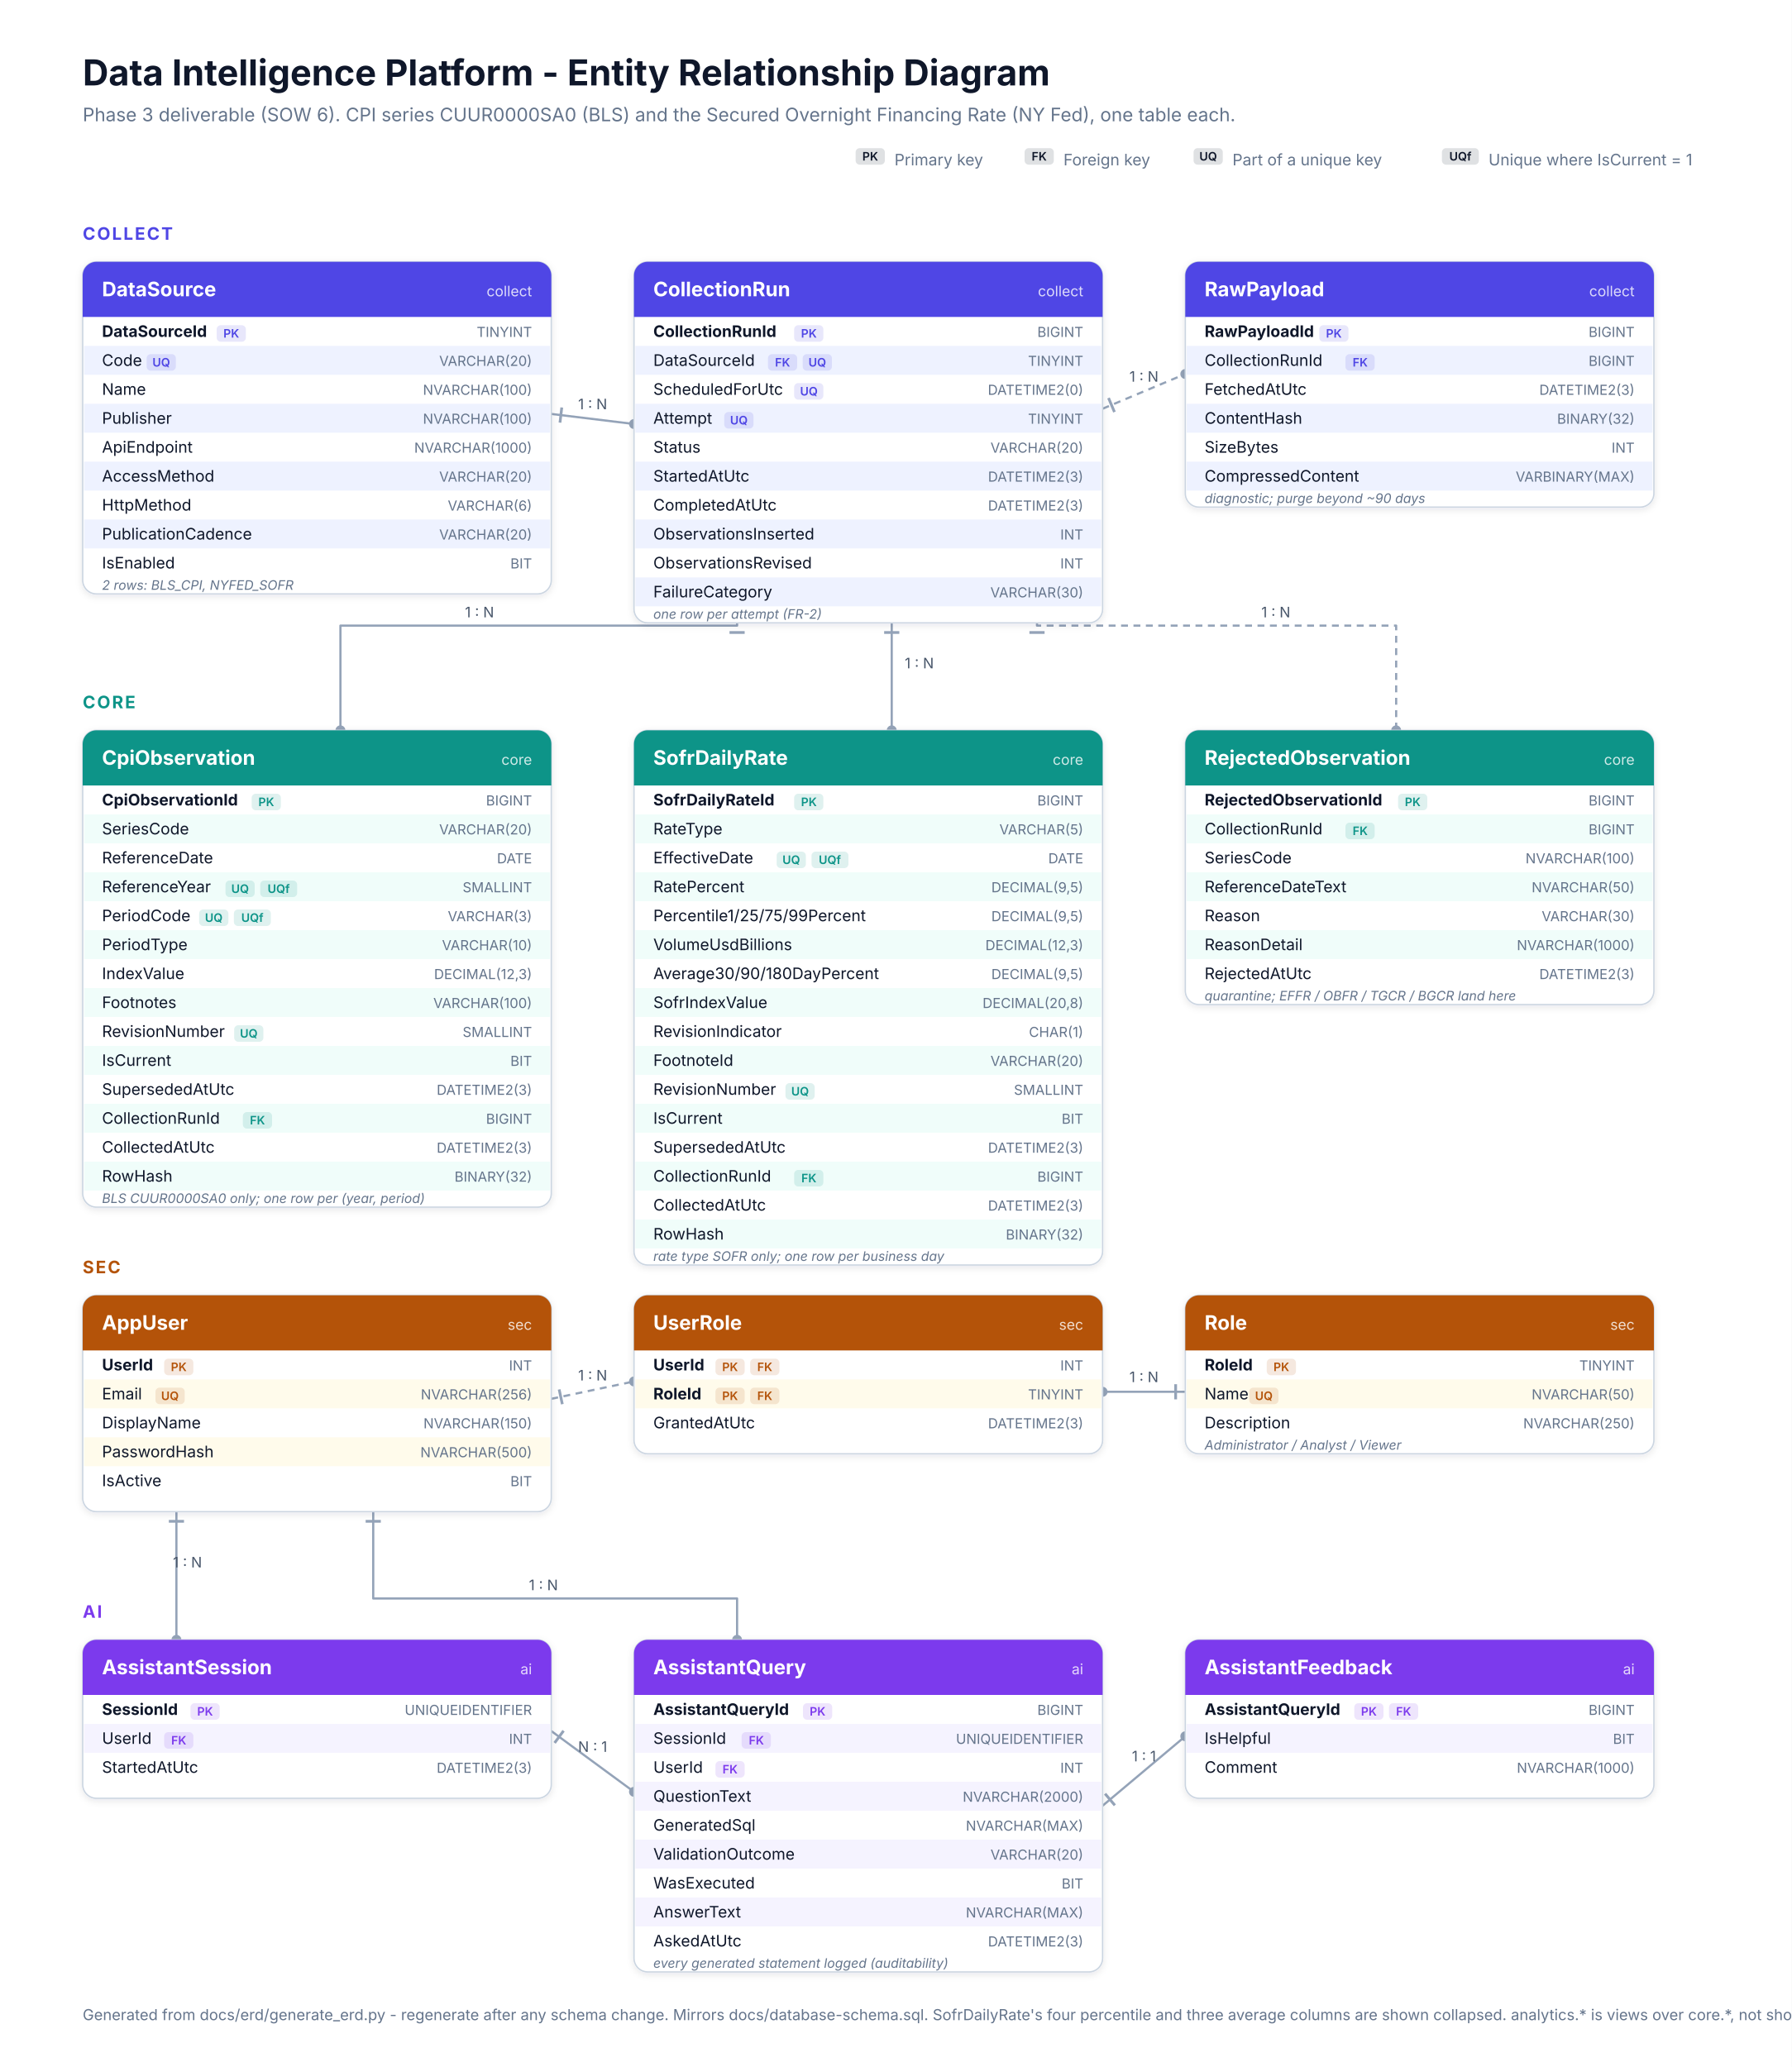
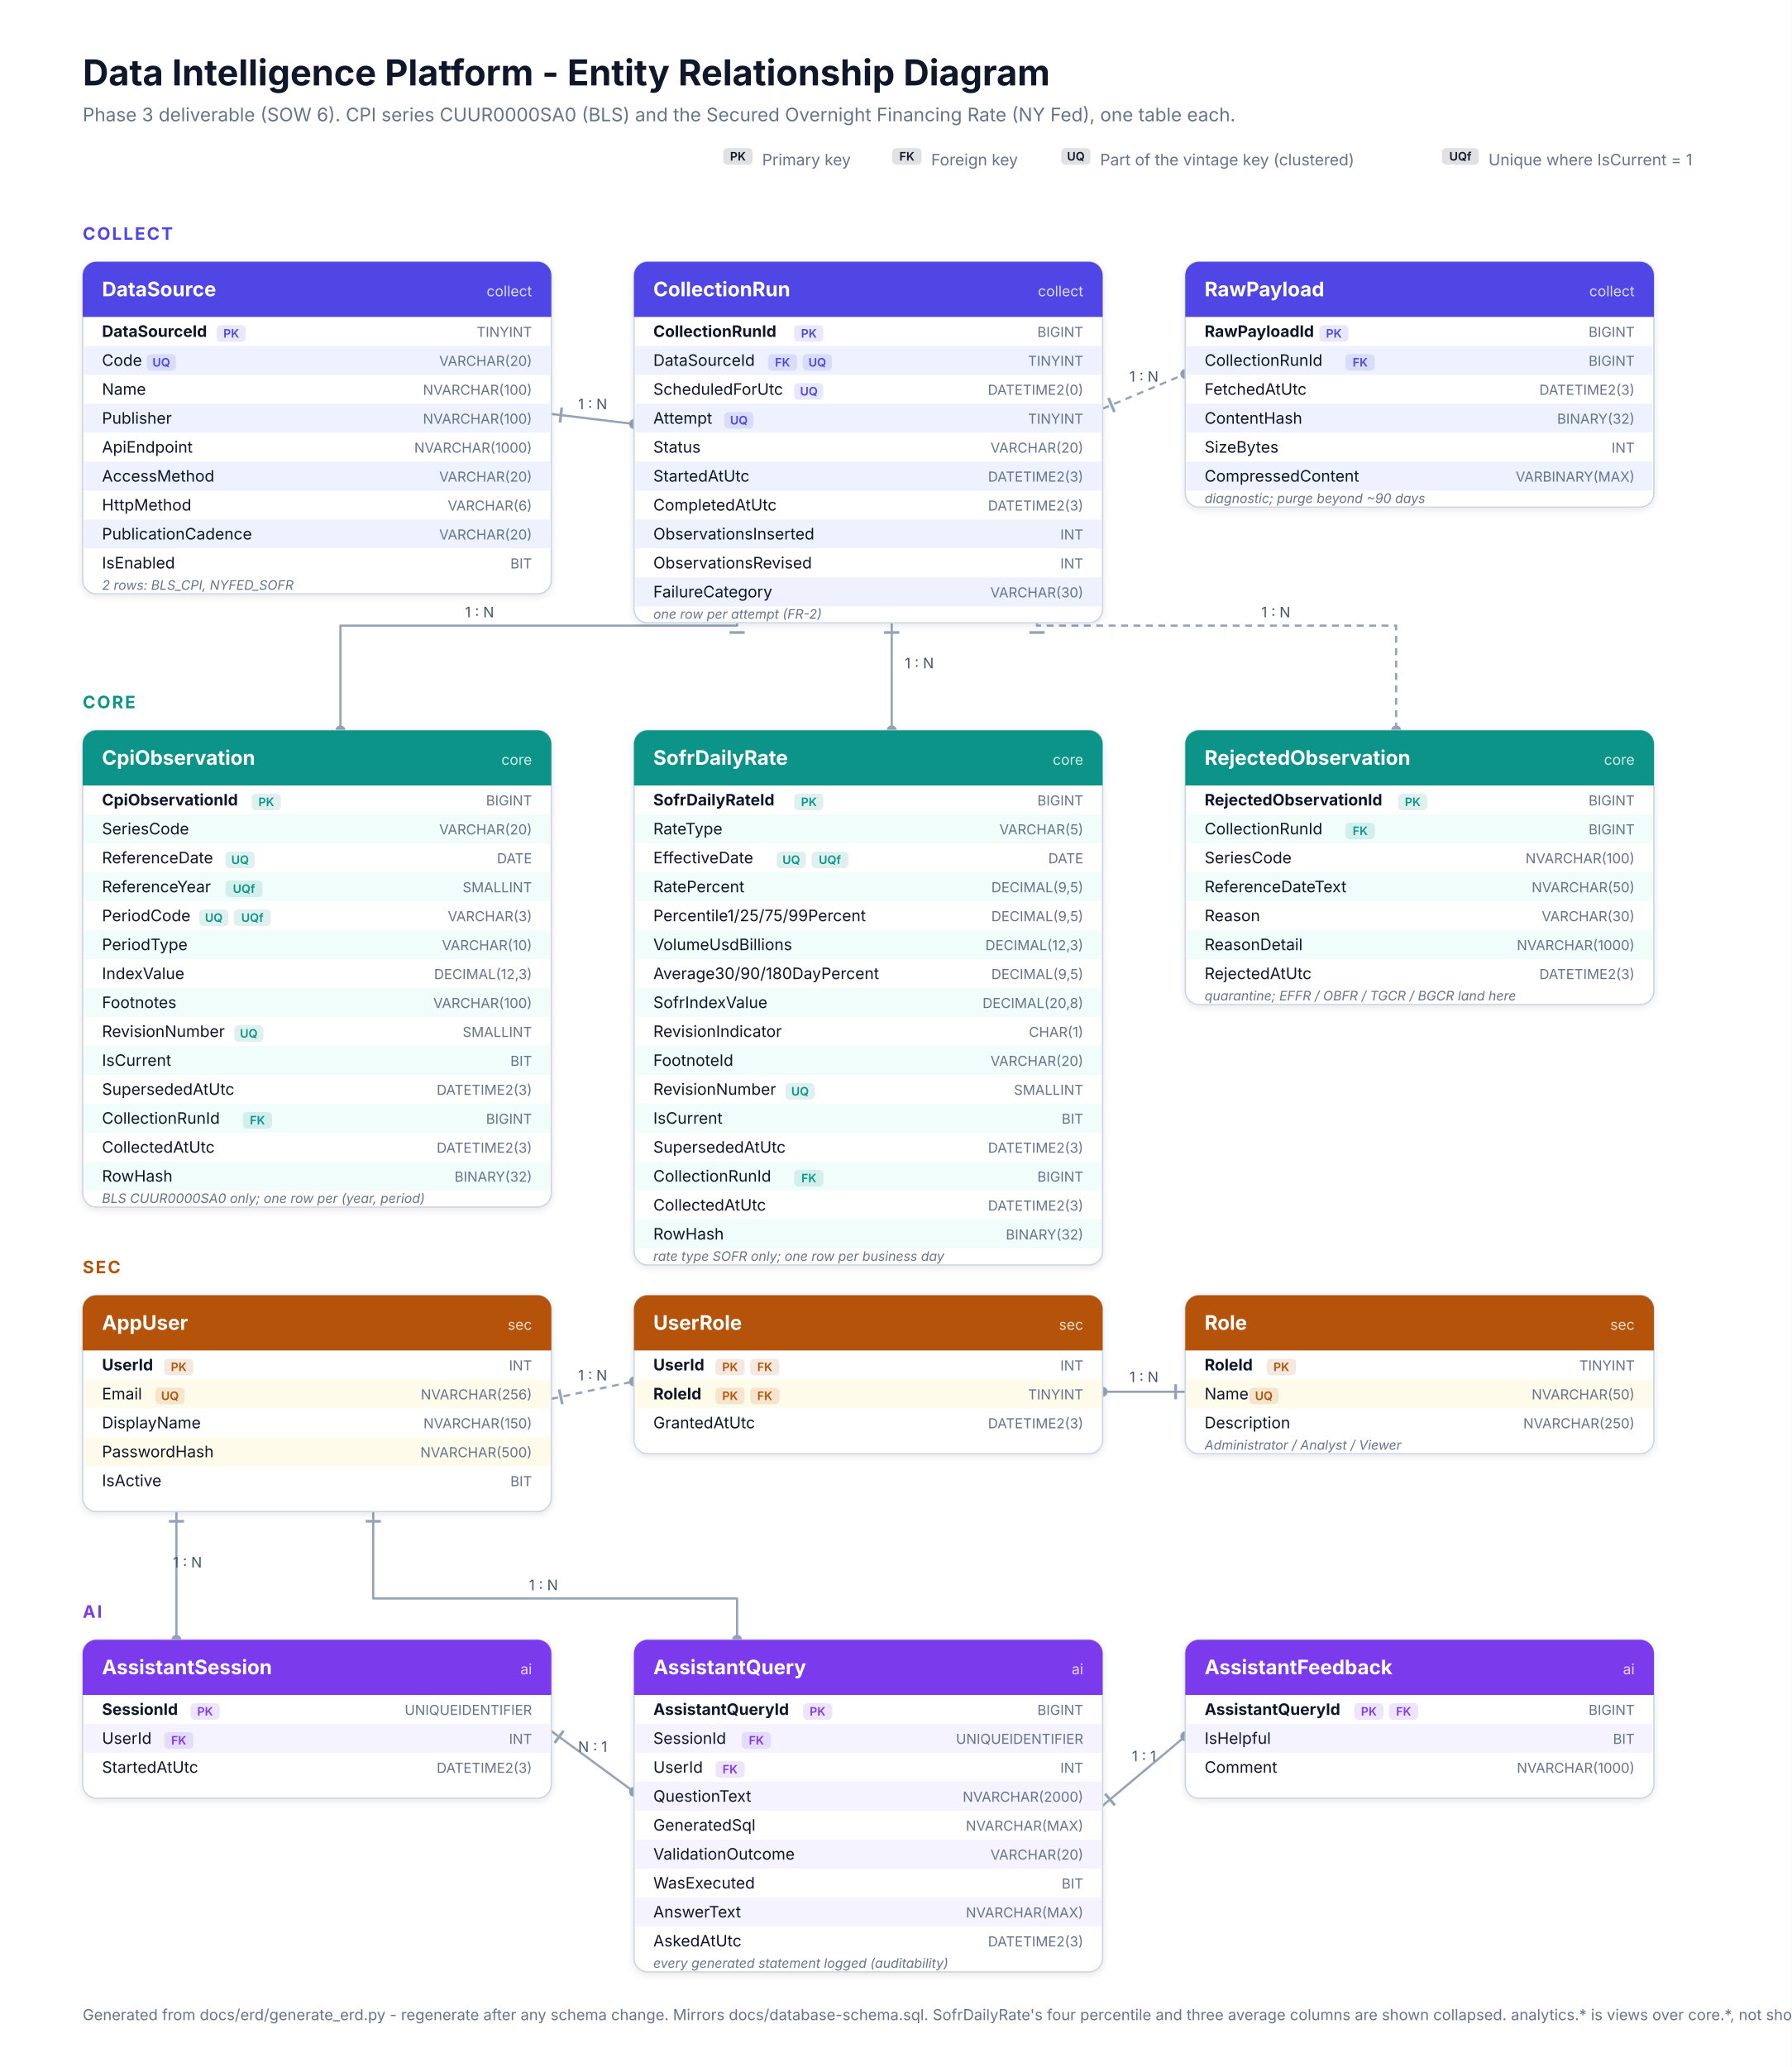
<svg xmlns="http://www.w3.org/2000/svg" width="1300" height="1500" viewBox="0 0 1300 1500" font-family="Segoe UI, Inter, Helvetica, Arial, sans-serif">
  <defs>
    <filter id="card" x="-4%" y="-4%" width="108%" height="112%">
      <feDropShadow dx="0" dy="1.5" stdDeviation="2.5" flood-color="#0F172A" flood-opacity="0.10" />
    </filter>
  </defs>
  <rect width="100%" height="100%" fill="#FFFFFF" />
  <text x="60" y="62" font-size="26" font-weight="700" fill="#0F172A">Data Intelligence Platform - Entity Relationship Diagram</text>
  <text x="60" y="88" font-size="13.5" fill="#64748B">Phase 3 deliverable (SOW 6).  CPI series CUUR0000SA0 (BLS) and the Secured Overnight Financing Rate (NY Fed), one table each.</text>
-   <rect x="620.8" y="107.5" width="21.2" height="12" rx="3" fill="#0F172A" fill-opacity="0.13" />
-   <text x="631.4" y="116.5" text-anchor="middle" font-size="8.5" font-weight="600" fill="#0F172A">PK</text>
-   <text x="649.0" y="120.0" font-size="11.5" fill="#64748B">Primary key</text>
-   <rect x="743.4" y="107.5" width="21.2" height="12" rx="3" fill="#0F172A" fill-opacity="0.13" />
-   <text x="754.0" y="116.5" text-anchor="middle" font-size="8.5" font-weight="600" fill="#0F172A">FK</text>
-   <text x="771.6" y="120.0" font-size="11.5" fill="#64748B">Foreign key</text>
-   <rect x="866.0" y="107.5" width="21.2" height="12" rx="3" fill="#0F172A" fill-opacity="0.13" />
-   <text x="876.6" y="116.5" text-anchor="middle" font-size="8.5" font-weight="600" fill="#0F172A">UQ</text>
-   <text x="894.2" y="120.0" font-size="11.5" fill="#64748B">Part of a unique key</text>
+   <rect x="524.8" y="107.5" width="21.2" height="12" rx="3" fill="#0F172A" fill-opacity="0.13" />
+   <text x="535.4" y="116.5" text-anchor="middle" font-size="8.5" font-weight="600" fill="#0F172A">PK</text>
+   <text x="553.0" y="120.0" font-size="11.5" fill="#64748B">Primary key</text>
+   <rect x="647.4" y="107.5" width="21.2" height="12" rx="3" fill="#0F172A" fill-opacity="0.13" />
+   <text x="658.0" y="116.5" text-anchor="middle" font-size="8.5" font-weight="600" fill="#0F172A">FK</text>
+   <text x="675.6" y="120.0" font-size="11.5" fill="#64748B">Foreign key</text>
+   <rect x="770.0" y="107.5" width="21.2" height="12" rx="3" fill="#0F172A" fill-opacity="0.13" />
+   <text x="780.6" y="116.5" text-anchor="middle" font-size="8.5" font-weight="600" fill="#0F172A">UQ</text>
+   <text x="798.2" y="120.0" font-size="11.5" fill="#64748B">Part of the vintage key (clustered)</text>
  <rect x="1046.2" y="107.5" width="26.8" height="12" rx="3" fill="#0F172A" fill-opacity="0.13" />
  <text x="1059.6" y="116.5" text-anchor="middle" font-size="8.5" font-weight="600" fill="#0F172A">UQf</text>
  <text x="1080.0" y="120.0" font-size="11.5" fill="#64748B">Unique where IsCurrent = 1</text>
  <polyline points="400.0,300.4 460.0,307.7" fill="none" stroke="#94A3B8" stroke-width="1.6" stroke-linejoin="round" />
  <line x1="407.6" y1="295.7" x2="406.3" y2="306.7" stroke="#94A3B8" stroke-width="2" />
  <circle cx="460.0" cy="307.7" r="3.6" fill="#94A3B8" />
  <text x="430.0" y="297.0" font-size="10.5" fill="#475569" text-anchor="middle">1 : N</text>
  <polyline points="800.0,296.6 860.0,271.4" fill="none" stroke="#94A3B8" stroke-width="1.6" stroke-dasharray="5 4" stroke-linejoin="round" />
  <line x1="804.3" y1="288.8" x2="808.6" y2="299.0" stroke="#94A3B8" stroke-width="2" />
  <circle cx="860.0" cy="271.4" r="3.6" fill="#94A3B8" />
  <text x="830.0" y="277.0" font-size="10.5" fill="#475569" text-anchor="middle">1 : N</text>
  <polyline points="534.8,452.0 534.8,454.0 247.0,454.0 247.0,530.0" fill="none" stroke="#94A3B8" stroke-width="1.6" stroke-linejoin="round" />
  <line x1="540.3" y1="459.0" x2="529.3" y2="459.0" stroke="#94A3B8" stroke-width="2" />
  <circle cx="247.0" cy="530.0" r="3.6" fill="#94A3B8" />
  <text x="347.9" y="448.0" font-size="10.5" fill="#475569" text-anchor="middle">1 : N</text>
  <polyline points="647.0,452.0 647.0,530.0" fill="none" stroke="#94A3B8" stroke-width="1.6" stroke-linejoin="round" />
  <line x1="652.5" y1="459.0" x2="641.5" y2="459.0" stroke="#94A3B8" stroke-width="2" />
  <circle cx="647.0" cy="530.0" r="3.6" fill="#94A3B8" />
  <text x="667.0" y="485.0" font-size="10.5" fill="#475569" text-anchor="middle">1 : N</text>
  <polyline points="752.4,452.0 752.4,454.0 1013.0,454.0 1013.0,530.0" fill="none" stroke="#94A3B8" stroke-width="1.6" stroke-dasharray="5 4" stroke-linejoin="round" />
  <line x1="757.9" y1="459.0" x2="746.9" y2="459.0" stroke="#94A3B8" stroke-width="2" />
  <circle cx="1013.0" cy="530.0" r="3.6" fill="#94A3B8" />
  <text x="925.7" y="448.0" font-size="10.5" fill="#475569" text-anchor="middle">1 : N</text>
  <polyline points="400.0,1015.1 460.0,1002.5" fill="none" stroke="#94A3B8" stroke-width="1.6" stroke-dasharray="5 4" stroke-linejoin="round" />
  <line x1="405.7" y1="1008.3" x2="408.0" y2="1019.0" stroke="#94A3B8" stroke-width="2" />
  <circle cx="460.0" cy="1002.5" r="3.6" fill="#94A3B8" />
  <text x="430.0" y="1001.8" font-size="10.5" fill="#475569" text-anchor="middle">1 : N</text>
  <polyline points="860.0,1010.0 800.0,1010.0" fill="none" stroke="#94A3B8" stroke-width="1.6" stroke-linejoin="round" />
  <line x1="853.0" y1="1015.5" x2="853.0" y2="1004.5" stroke="#94A3B8" stroke-width="2" />
  <circle cx="800.0" cy="1010.0" r="3.6" fill="#94A3B8" />
  <text x="830.0" y="1003.0" font-size="10.5" fill="#475569" text-anchor="middle">1 : N</text>
  <polyline points="460.0,1300.3 400.0,1256.2" fill="none" stroke="#94A3B8" stroke-width="1.6" stroke-linejoin="round" />
  <line x1="408.9" y1="1256.0" x2="402.4" y2="1264.8" stroke="#94A3B8" stroke-width="2" />
  <circle cx="460.0" cy="1300.3" r="3.6" fill="#94A3B8" />
  <text x="430.0" y="1271.3" font-size="10.5" fill="#475569" text-anchor="middle">N : 1</text>
  <polyline points="860.0,1260.0 800.0,1310.4" fill="none" stroke="#94A3B8" stroke-width="1.6" stroke-linejoin="round" />
  <line x1="801.8" y1="1301.7" x2="808.9" y2="1310.1" stroke="#94A3B8" stroke-width="2" />
  <circle cx="860.0" cy="1260.0" r="3.6" fill="#94A3B8" />
  <text x="830.0" y="1278.2" font-size="10.5" fill="#475569" text-anchor="middle">1 : 1</text>
  <polyline points="128.0,1097.0 128.0,1190.0" fill="none" stroke="#94A3B8" stroke-width="1.6" stroke-linejoin="round" />
  <line x1="133.5" y1="1104.0" x2="122.5" y2="1104.0" stroke="#94A3B8" stroke-width="2" />
  <circle cx="128.0" cy="1190.0" r="3.6" fill="#94A3B8" />
  <text x="136.0" y="1137.5" font-size="10.5" fill="#475569" text-anchor="middle">1 : N</text>
  <polyline points="270.8,1097.0 270.8,1160.0 534.8,1160.0 534.8,1190.0" fill="none" stroke="#94A3B8" stroke-width="1.6" stroke-linejoin="round" />
  <line x1="276.3" y1="1104.0" x2="265.3" y2="1104.0" stroke="#94A3B8" stroke-width="2" />
  <circle cx="534.8" cy="1190.0" r="3.6" fill="#94A3B8" />
  <text x="394.3" y="1154.0" font-size="10.5" fill="#475569" text-anchor="middle">1 : N</text>
  <text x="60" y="174.0" font-size="12.5" font-weight="700" fill="#4F46E5" letter-spacing="1.2">COLLECT</text>
  <text x="60" y="514.0" font-size="12.5" font-weight="700" fill="#0D9488" letter-spacing="1.2">CORE</text>
  <text x="60" y="924.0" font-size="12.5" font-weight="700" fill="#B45309" letter-spacing="1.2">SEC</text>
  <text x="60" y="1174.0" font-size="12.5" font-weight="700" fill="#7C3AED" letter-spacing="1.2">AI</text>
  <g filter="url(#card)">
    <rect x="60.0" y="190.0" width="340.0" height="241.0" rx="10" fill="#FFFFFF" stroke="#CBD5E1" stroke-width="1" />
  </g>
  <path d="M60.0,200.0 a10,10 0 0 1 10,-10 h320.0 a10,10 0 0 1 10,10 v30.0 h-340.0 z" fill="#4F46E5" />
  <text x="74.0" y="215.0" font-size="14.5" font-weight="700" fill="#FFFFFF">DataSource</text>
  <text x="386.0" y="215.0" font-size="10.5" fill="#FFFFFF" fill-opacity="0.8" text-anchor="end">collect</text>
  <text x="74.0" y="244.5" font-size="11.5" fill="#0F172A" font-weight="650">DataSourceId</text>
  <rect x="157.2" y="236.0" width="21.2" height="12" rx="3" fill="#4F46E5" fill-opacity="0.13" />
  <text x="167.8" y="245.0" text-anchor="middle" font-size="8.5" font-weight="600" fill="#4F46E5">PK</text>
  <text x="386.0" y="244.5" font-size="10" fill="#64748B" text-anchor="end">TINYINT</text>
  <rect x="61.0" y="251.0" width="338.0" height="21.0" fill="#EEF2FF" />
  <text x="74.0" y="265.5" font-size="11.5" fill="#0F172A">Code</text>
  <rect x="106.4" y="257.0" width="21.2" height="12" rx="3" fill="#4F46E5" fill-opacity="0.13" />
  <text x="117.0" y="266.0" text-anchor="middle" font-size="8.5" font-weight="600" fill="#4F46E5">UQ</text>
  <text x="386.0" y="265.5" font-size="10" fill="#64748B" text-anchor="end">VARCHAR(20)</text>
  <text x="74.0" y="286.5" font-size="11.5" fill="#0F172A">Name</text>
  <text x="386.0" y="286.5" font-size="10" fill="#64748B" text-anchor="end">NVARCHAR(100)</text>
  <rect x="61.0" y="293.0" width="338.0" height="21.0" fill="#EEF2FF" />
  <text x="74.0" y="307.5" font-size="11.5" fill="#0F172A">Publisher</text>
  <text x="386.0" y="307.5" font-size="10" fill="#64748B" text-anchor="end">NVARCHAR(100)</text>
  <text x="74.0" y="328.5" font-size="11.5" fill="#0F172A">ApiEndpoint</text>
  <text x="386.0" y="328.5" font-size="10" fill="#64748B" text-anchor="end">NVARCHAR(1000)</text>
  <rect x="61.0" y="335.0" width="338.0" height="21.0" fill="#EEF2FF" />
  <text x="74.0" y="349.5" font-size="11.5" fill="#0F172A">AccessMethod</text>
  <text x="386.0" y="349.5" font-size="10" fill="#64748B" text-anchor="end">VARCHAR(20)</text>
  <text x="74.0" y="370.5" font-size="11.5" fill="#0F172A">HttpMethod</text>
  <text x="386.0" y="370.5" font-size="10" fill="#64748B" text-anchor="end">VARCHAR(6)</text>
  <rect x="61.0" y="377.0" width="338.0" height="21.0" fill="#EEF2FF" />
  <text x="74.0" y="391.5" font-size="11.5" fill="#0F172A">PublicationCadence</text>
  <text x="386.0" y="391.5" font-size="10" fill="#64748B" text-anchor="end">VARCHAR(20)</text>
  <text x="74.0" y="412.5" font-size="11.5" fill="#0F172A">IsEnabled</text>
  <text x="386.0" y="412.5" font-size="10" fill="#64748B" text-anchor="end">BIT</text>
  <text x="74.0" y="428.0" font-size="9.5" font-style="italic" fill="#64748B">2 rows: BLS_CPI, NYFED_SOFR</text>
  <g filter="url(#card)">
    <rect x="460.0" y="190.0" width="340.0" height="262.0" rx="10" fill="#FFFFFF" stroke="#CBD5E1" stroke-width="1" />
  </g>
  <path d="M460.0,200.0 a10,10 0 0 1 10,-10 h320.0 a10,10 0 0 1 10,10 v30.0 h-340.0 z" fill="#4F46E5" />
  <text x="474.0" y="215.0" font-size="14.5" font-weight="700" fill="#FFFFFF">CollectionRun</text>
  <text x="786.0" y="215.0" font-size="10.5" fill="#FFFFFF" fill-opacity="0.8" text-anchor="end">collect</text>
  <text x="474.0" y="244.5" font-size="11.5" fill="#0F172A" font-weight="650">CollectionRunId</text>
  <rect x="576.2" y="236.0" width="21.2" height="12" rx="3" fill="#4F46E5" fill-opacity="0.13" />
  <text x="586.9" y="245.0" text-anchor="middle" font-size="8.5" font-weight="600" fill="#4F46E5">PK</text>
  <text x="786.0" y="244.5" font-size="10" fill="#64748B" text-anchor="end">BIGINT</text>
  <rect x="461.0" y="251.0" width="338.0" height="21.0" fill="#EEF2FF" />
  <text x="474.0" y="265.5" font-size="11.5" fill="#0F172A">DataSourceId</text>
  <rect x="557.2" y="257.0" width="21.2" height="12" rx="3" fill="#4F46E5" fill-opacity="0.13" />
  <text x="567.8" y="266.0" text-anchor="middle" font-size="8.5" font-weight="600" fill="#4F46E5">FK</text>
  <rect x="582.4" y="257.0" width="21.2" height="12" rx="3" fill="#4F46E5" fill-opacity="0.13" />
  <text x="593.0" y="266.0" text-anchor="middle" font-size="8.5" font-weight="600" fill="#4F46E5">UQ</text>
  <text x="786.0" y="265.5" font-size="10" fill="#64748B" text-anchor="end">TINYINT</text>
  <text x="474.0" y="286.5" font-size="11.5" fill="#0F172A">ScheduledForUtc</text>
  <rect x="576.2" y="278.0" width="21.2" height="12" rx="3" fill="#4F46E5" fill-opacity="0.13" />
  <text x="586.9" y="287.0" text-anchor="middle" font-size="8.5" font-weight="600" fill="#4F46E5">UQ</text>
  <text x="786.0" y="286.5" font-size="10" fill="#64748B" text-anchor="end">DATETIME2(0)</text>
  <rect x="461.0" y="293.0" width="338.0" height="21.0" fill="#EEF2FF" />
  <text x="474.0" y="307.5" font-size="11.5" fill="#0F172A">Attempt</text>
  <rect x="525.5" y="299.0" width="21.2" height="12" rx="3" fill="#4F46E5" fill-opacity="0.13" />
  <text x="536.1" y="308.0" text-anchor="middle" font-size="8.5" font-weight="600" fill="#4F46E5">UQ</text>
  <text x="786.0" y="307.5" font-size="10" fill="#64748B" text-anchor="end">TINYINT</text>
  <text x="474.0" y="328.5" font-size="11.5" fill="#0F172A">Status</text>
  <text x="786.0" y="328.5" font-size="10" fill="#64748B" text-anchor="end">VARCHAR(20)</text>
  <rect x="461.0" y="335.0" width="338.0" height="21.0" fill="#EEF2FF" />
  <text x="474.0" y="349.5" font-size="11.5" fill="#0F172A">StartedAtUtc</text>
  <text x="786.0" y="349.5" font-size="10" fill="#64748B" text-anchor="end">DATETIME2(3)</text>
  <text x="474.0" y="370.5" font-size="11.5" fill="#0F172A">CompletedAtUtc</text>
  <text x="786.0" y="370.5" font-size="10" fill="#64748B" text-anchor="end">DATETIME2(3)</text>
  <rect x="461.0" y="377.0" width="338.0" height="21.0" fill="#EEF2FF" />
  <text x="474.0" y="391.5" font-size="11.5" fill="#0F172A">ObservationsInserted</text>
  <text x="786.0" y="391.5" font-size="10" fill="#64748B" text-anchor="end">INT</text>
  <text x="474.0" y="412.5" font-size="11.5" fill="#0F172A">ObservationsRevised</text>
  <text x="786.0" y="412.5" font-size="10" fill="#64748B" text-anchor="end">INT</text>
  <rect x="461.0" y="419.0" width="338.0" height="21.0" fill="#EEF2FF" />
  <text x="474.0" y="433.5" font-size="11.5" fill="#0F172A">FailureCategory</text>
  <text x="786.0" y="433.5" font-size="10" fill="#64748B" text-anchor="end">VARCHAR(30)</text>
  <text x="474.0" y="449.0" font-size="9.5" font-style="italic" fill="#64748B">one row per attempt (FR-2)</text>
  <g filter="url(#card)">
    <rect x="860.0" y="190.0" width="340.0" height="178.0" rx="10" fill="#FFFFFF" stroke="#CBD5E1" stroke-width="1" />
  </g>
  <path d="M860.0,200.0 a10,10 0 0 1 10,-10 h320.0 a10,10 0 0 1 10,10 v30.0 h-340.0 z" fill="#4F46E5" />
  <text x="874.0" y="215.0" font-size="14.5" font-weight="700" fill="#FFFFFF">RawPayload</text>
  <text x="1186.0" y="215.0" font-size="10.5" fill="#FFFFFF" fill-opacity="0.8" text-anchor="end">collect</text>
  <text x="874.0" y="244.5" font-size="11.5" fill="#0F172A" font-weight="650">RawPayloadId</text>
  <rect x="957.2" y="236.0" width="21.2" height="12" rx="3" fill="#4F46E5" fill-opacity="0.13" />
  <text x="967.8" y="245.0" text-anchor="middle" font-size="8.5" font-weight="600" fill="#4F46E5">PK</text>
  <text x="1186.0" y="244.5" font-size="10" fill="#64748B" text-anchor="end">BIGINT</text>
  <rect x="861.0" y="251.0" width="338.0" height="21.0" fill="#EEF2FF" />
  <text x="874.0" y="265.5" font-size="11.5" fill="#0F172A">CollectionRunId</text>
  <rect x="976.2" y="257.0" width="21.2" height="12" rx="3" fill="#4F46E5" fill-opacity="0.13" />
  <text x="986.9" y="266.0" text-anchor="middle" font-size="8.5" font-weight="600" fill="#4F46E5">FK</text>
  <text x="1186.0" y="265.5" font-size="10" fill="#64748B" text-anchor="end">BIGINT</text>
  <text x="874.0" y="286.5" font-size="11.5" fill="#0F172A">FetchedAtUtc</text>
  <text x="1186.0" y="286.5" font-size="10" fill="#64748B" text-anchor="end">DATETIME2(3)</text>
  <rect x="861.0" y="293.0" width="338.0" height="21.0" fill="#EEF2FF" />
  <text x="874.0" y="307.5" font-size="11.5" fill="#0F172A">ContentHash</text>
  <text x="1186.0" y="307.5" font-size="10" fill="#64748B" text-anchor="end">BINARY(32)</text>
  <text x="874.0" y="328.5" font-size="11.5" fill="#0F172A">SizeBytes</text>
  <text x="1186.0" y="328.5" font-size="10" fill="#64748B" text-anchor="end">INT</text>
  <rect x="861.0" y="335.0" width="338.0" height="21.0" fill="#EEF2FF" />
  <text x="874.0" y="349.5" font-size="11.5" fill="#0F172A">CompressedContent</text>
  <text x="1186.0" y="349.5" font-size="10" fill="#64748B" text-anchor="end">VARBINARY(MAX)</text>
  <text x="874.0" y="365.0" font-size="9.5" font-style="italic" fill="#64748B">diagnostic; purge beyond ~90 days</text>
  <g filter="url(#card)">
    <rect x="60.0" y="530.0" width="340.0" height="346.0" rx="10" fill="#FFFFFF" stroke="#CBD5E1" stroke-width="1" />
  </g>
  <path d="M60.0,540.0 a10,10 0 0 1 10,-10 h320.0 a10,10 0 0 1 10,10 v30.0 h-340.0 z" fill="#0D9488" />
  <text x="74.0" y="555.0" font-size="14.5" font-weight="700" fill="#FFFFFF">CpiObservation</text>
  <text x="386.0" y="555.0" font-size="10.5" fill="#FFFFFF" fill-opacity="0.8" text-anchor="end">core</text>
  <text x="74.0" y="584.5" font-size="11.5" fill="#0F172A" font-weight="650">CpiObservationId</text>
  <rect x="182.6" y="576.0" width="21.2" height="12" rx="3" fill="#0D9488" fill-opacity="0.13" />
  <text x="193.2" y="585.0" text-anchor="middle" font-size="8.5" font-weight="600" fill="#0D9488">PK</text>
  <text x="386.0" y="584.5" font-size="10" fill="#64748B" text-anchor="end">BIGINT</text>
  <rect x="61.0" y="591.0" width="338.0" height="21.0" fill="#F0FDFA" />
  <text x="74.0" y="605.5" font-size="11.5" fill="#0F172A">SeriesCode</text>
  <text x="386.0" y="605.5" font-size="10" fill="#64748B" text-anchor="end">VARCHAR(20)</text>
  <text x="74.0" y="626.5" font-size="11.5" fill="#0F172A">ReferenceDate</text>
+   <rect x="163.6" y="618.0" width="21.2" height="12" rx="3" fill="#0D9488" fill-opacity="0.13" />
+   <text x="174.2" y="627.0" text-anchor="middle" font-size="8.5" font-weight="600" fill="#0D9488">UQ</text>
  <text x="386.0" y="626.5" font-size="10" fill="#64748B" text-anchor="end">DATE</text>
  <rect x="61.0" y="633.0" width="338.0" height="21.0" fill="#F0FDFA" />
  <text x="74.0" y="647.5" font-size="11.5" fill="#0F172A">ReferenceYear</text>
-   <rect x="163.6" y="639.0" width="21.2" height="12" rx="3" fill="#0D9488" fill-opacity="0.13" />
-   <text x="174.2" y="648.0" text-anchor="middle" font-size="8.5" font-weight="600" fill="#0D9488">UQ</text>
-   <rect x="188.8" y="639.0" width="26.8" height="12" rx="3" fill="#0D9488" fill-opacity="0.13" />
-   <text x="202.2" y="648.0" text-anchor="middle" font-size="8.5" font-weight="600" fill="#0D9488">UQf</text>
+   <rect x="163.6" y="639.0" width="26.8" height="12" rx="3" fill="#0D9488" fill-opacity="0.13" />
+   <text x="177.0" y="648.0" text-anchor="middle" font-size="8.5" font-weight="600" fill="#0D9488">UQf</text>
  <text x="386.0" y="647.5" font-size="10" fill="#64748B" text-anchor="end">SMALLINT</text>
  <text x="74.0" y="668.5" font-size="11.5" fill="#0F172A">PeriodCode</text>
  <rect x="144.5" y="660.0" width="21.2" height="12" rx="3" fill="#0D9488" fill-opacity="0.13" />
  <text x="155.1" y="669.0" text-anchor="middle" font-size="8.5" font-weight="600" fill="#0D9488">UQ</text>
  <rect x="169.7" y="660.0" width="26.8" height="12" rx="3" fill="#0D9488" fill-opacity="0.13" />
  <text x="183.1" y="669.0" text-anchor="middle" font-size="8.5" font-weight="600" fill="#0D9488">UQf</text>
  <text x="386.0" y="668.5" font-size="10" fill="#64748B" text-anchor="end">VARCHAR(3)</text>
  <rect x="61.0" y="675.0" width="338.0" height="21.0" fill="#F0FDFA" />
  <text x="74.0" y="689.5" font-size="11.5" fill="#0F172A">PeriodType</text>
  <text x="386.0" y="689.5" font-size="10" fill="#64748B" text-anchor="end">VARCHAR(10)</text>
  <text x="74.0" y="710.5" font-size="11.5" fill="#0F172A">IndexValue</text>
  <text x="386.0" y="710.5" font-size="10" fill="#64748B" text-anchor="end">DECIMAL(12,3)</text>
  <rect x="61.0" y="717.0" width="338.0" height="21.0" fill="#F0FDFA" />
  <text x="74.0" y="731.5" font-size="11.5" fill="#0F172A">Footnotes</text>
  <text x="386.0" y="731.5" font-size="10" fill="#64748B" text-anchor="end">VARCHAR(100)</text>
  <text x="74.0" y="752.5" font-size="11.5" fill="#0F172A">RevisionNumber</text>
  <rect x="169.9" y="744.0" width="21.2" height="12" rx="3" fill="#0D9488" fill-opacity="0.13" />
  <text x="180.5" y="753.0" text-anchor="middle" font-size="8.5" font-weight="600" fill="#0D9488">UQ</text>
  <text x="386.0" y="752.5" font-size="10" fill="#64748B" text-anchor="end">SMALLINT</text>
  <rect x="61.0" y="759.0" width="338.0" height="21.0" fill="#F0FDFA" />
  <text x="74.0" y="773.5" font-size="11.5" fill="#0F172A">IsCurrent</text>
  <text x="386.0" y="773.5" font-size="10" fill="#64748B" text-anchor="end">BIT</text>
  <text x="74.0" y="794.5" font-size="11.5" fill="#0F172A">SupersededAtUtc</text>
  <text x="386.0" y="794.5" font-size="10" fill="#64748B" text-anchor="end">DATETIME2(3)</text>
  <rect x="61.0" y="801.0" width="338.0" height="21.0" fill="#F0FDFA" />
  <text x="74.0" y="815.5" font-size="11.5" fill="#0F172A">CollectionRunId</text>
  <rect x="176.2" y="807.0" width="21.2" height="12" rx="3" fill="#0D9488" fill-opacity="0.13" />
  <text x="186.8" y="816.0" text-anchor="middle" font-size="8.5" font-weight="600" fill="#0D9488">FK</text>
  <text x="386.0" y="815.5" font-size="10" fill="#64748B" text-anchor="end">BIGINT</text>
  <text x="74.0" y="836.5" font-size="11.5" fill="#0F172A">CollectedAtUtc</text>
  <text x="386.0" y="836.5" font-size="10" fill="#64748B" text-anchor="end">DATETIME2(3)</text>
  <rect x="61.0" y="843.0" width="338.0" height="21.0" fill="#F0FDFA" />
  <text x="74.0" y="857.5" font-size="11.5" fill="#0F172A">RowHash</text>
  <text x="386.0" y="857.5" font-size="10" fill="#64748B" text-anchor="end">BINARY(32)</text>
  <text x="74.0" y="873.0" font-size="9.5" font-style="italic" fill="#64748B">BLS CUUR0000SA0 only; one row per (year, period)</text>
  <g filter="url(#card)">
    <rect x="460.0" y="530.0" width="340.0" height="388.0" rx="10" fill="#FFFFFF" stroke="#CBD5E1" stroke-width="1" />
  </g>
  <path d="M460.0,540.0 a10,10 0 0 1 10,-10 h320.0 a10,10 0 0 1 10,10 v30.0 h-340.0 z" fill="#0D9488" />
  <text x="474.0" y="555.0" font-size="14.5" font-weight="700" fill="#FFFFFF">SofrDailyRate</text>
  <text x="786.0" y="555.0" font-size="10.5" fill="#FFFFFF" fill-opacity="0.8" text-anchor="end">core</text>
  <text x="474.0" y="584.5" font-size="11.5" fill="#0F172A" font-weight="650">SofrDailyRateId</text>
  <rect x="576.2" y="576.0" width="21.2" height="12" rx="3" fill="#0D9488" fill-opacity="0.13" />
  <text x="586.9" y="585.0" text-anchor="middle" font-size="8.5" font-weight="600" fill="#0D9488">PK</text>
  <text x="786.0" y="584.5" font-size="10" fill="#64748B" text-anchor="end">BIGINT</text>
  <rect x="461.0" y="591.0" width="338.0" height="21.0" fill="#F0FDFA" />
  <text x="474.0" y="605.5" font-size="11.5" fill="#0F172A">RateType</text>
  <text x="786.0" y="605.5" font-size="10" fill="#64748B" text-anchor="end">VARCHAR(5)</text>
  <text x="474.0" y="626.5" font-size="11.5" fill="#0F172A">EffectiveDate</text>
  <rect x="563.5" y="618.0" width="21.2" height="12" rx="3" fill="#0D9488" fill-opacity="0.13" />
  <text x="574.1" y="627.0" text-anchor="middle" font-size="8.5" font-weight="600" fill="#0D9488">UQ</text>
  <rect x="588.8" y="618.0" width="26.8" height="12" rx="3" fill="#0D9488" fill-opacity="0.13" />
  <text x="602.1" y="627.0" text-anchor="middle" font-size="8.5" font-weight="600" fill="#0D9488">UQf</text>
  <text x="786.0" y="626.5" font-size="10" fill="#64748B" text-anchor="end">DATE</text>
  <rect x="461.0" y="633.0" width="338.0" height="21.0" fill="#F0FDFA" />
  <text x="474.0" y="647.5" font-size="11.5" fill="#0F172A">RatePercent</text>
  <text x="786.0" y="647.5" font-size="10" fill="#64748B" text-anchor="end">DECIMAL(9,5)</text>
  <text x="474.0" y="668.5" font-size="11.5" fill="#0F172A">Percentile1/25/75/99Percent</text>
  <text x="786.0" y="668.5" font-size="10" fill="#64748B" text-anchor="end">DECIMAL(9,5)</text>
  <rect x="461.0" y="675.0" width="338.0" height="21.0" fill="#F0FDFA" />
  <text x="474.0" y="689.5" font-size="11.5" fill="#0F172A">VolumeUsdBillions</text>
  <text x="786.0" y="689.5" font-size="10" fill="#64748B" text-anchor="end">DECIMAL(12,3)</text>
  <text x="474.0" y="710.5" font-size="11.5" fill="#0F172A">Average30/90/180DayPercent</text>
  <text x="786.0" y="710.5" font-size="10" fill="#64748B" text-anchor="end">DECIMAL(9,5)</text>
  <rect x="461.0" y="717.0" width="338.0" height="21.0" fill="#F0FDFA" />
  <text x="474.0" y="731.5" font-size="11.5" fill="#0F172A">SofrIndexValue</text>
  <text x="786.0" y="731.5" font-size="10" fill="#64748B" text-anchor="end">DECIMAL(20,8)</text>
  <text x="474.0" y="752.5" font-size="11.5" fill="#0F172A">RevisionIndicator</text>
  <text x="786.0" y="752.5" font-size="10" fill="#64748B" text-anchor="end">CHAR(1)</text>
  <rect x="461.0" y="759.0" width="338.0" height="21.0" fill="#F0FDFA" />
  <text x="474.0" y="773.5" font-size="11.5" fill="#0F172A">FootnoteId</text>
  <text x="786.0" y="773.5" font-size="10" fill="#64748B" text-anchor="end">VARCHAR(20)</text>
  <text x="474.0" y="794.5" font-size="11.5" fill="#0F172A">RevisionNumber</text>
  <rect x="569.9" y="786.0" width="21.2" height="12" rx="3" fill="#0D9488" fill-opacity="0.13" />
  <text x="580.5" y="795.0" text-anchor="middle" font-size="8.5" font-weight="600" fill="#0D9488">UQ</text>
  <text x="786.0" y="794.5" font-size="10" fill="#64748B" text-anchor="end">SMALLINT</text>
  <rect x="461.0" y="801.0" width="338.0" height="21.0" fill="#F0FDFA" />
  <text x="474.0" y="815.5" font-size="11.5" fill="#0F172A">IsCurrent</text>
  <text x="786.0" y="815.5" font-size="10" fill="#64748B" text-anchor="end">BIT</text>
  <text x="474.0" y="836.5" font-size="11.5" fill="#0F172A">SupersededAtUtc</text>
  <text x="786.0" y="836.5" font-size="10" fill="#64748B" text-anchor="end">DATETIME2(3)</text>
  <rect x="461.0" y="843.0" width="338.0" height="21.0" fill="#F0FDFA" />
  <text x="474.0" y="857.5" font-size="11.5" fill="#0F172A">CollectionRunId</text>
  <rect x="576.2" y="849.0" width="21.2" height="12" rx="3" fill="#0D9488" fill-opacity="0.13" />
  <text x="586.9" y="858.0" text-anchor="middle" font-size="8.5" font-weight="600" fill="#0D9488">FK</text>
  <text x="786.0" y="857.5" font-size="10" fill="#64748B" text-anchor="end">BIGINT</text>
  <text x="474.0" y="878.5" font-size="11.5" fill="#0F172A">CollectedAtUtc</text>
  <text x="786.0" y="878.5" font-size="10" fill="#64748B" text-anchor="end">DATETIME2(3)</text>
  <rect x="461.0" y="885.0" width="338.0" height="21.0" fill="#F0FDFA" />
  <text x="474.0" y="899.5" font-size="11.5" fill="#0F172A">RowHash</text>
  <text x="786.0" y="899.5" font-size="10" fill="#64748B" text-anchor="end">BINARY(32)</text>
  <text x="474.0" y="915.0" font-size="9.5" font-style="italic" fill="#64748B">rate type SOFR only; one row per business day</text>
  <g filter="url(#card)">
    <rect x="860.0" y="530.0" width="340.0" height="199.0" rx="10" fill="#FFFFFF" stroke="#CBD5E1" stroke-width="1" />
  </g>
  <path d="M860.0,540.0 a10,10 0 0 1 10,-10 h320.0 a10,10 0 0 1 10,10 v30.0 h-340.0 z" fill="#0D9488" />
  <text x="874.0" y="555.0" font-size="14.5" font-weight="700" fill="#FFFFFF">RejectedObservation</text>
  <text x="1186.0" y="555.0" font-size="10.5" fill="#FFFFFF" fill-opacity="0.8" text-anchor="end">core</text>
  <text x="874.0" y="584.5" font-size="11.5" fill="#0F172A" font-weight="650">RejectedObservationId</text>
  <rect x="1014.4" y="576.0" width="21.2" height="12" rx="3" fill="#0D9488" fill-opacity="0.13" />
  <text x="1025.0" y="585.0" text-anchor="middle" font-size="8.5" font-weight="600" fill="#0D9488">PK</text>
  <text x="1186.0" y="584.5" font-size="10" fill="#64748B" text-anchor="end">BIGINT</text>
  <rect x="861.0" y="591.0" width="338.0" height="21.0" fill="#F0FDFA" />
  <text x="874.0" y="605.5" font-size="11.5" fill="#0F172A">CollectionRunId</text>
  <rect x="976.2" y="597.0" width="21.2" height="12" rx="3" fill="#0D9488" fill-opacity="0.13" />
  <text x="986.9" y="606.0" text-anchor="middle" font-size="8.5" font-weight="600" fill="#0D9488">FK</text>
  <text x="1186.0" y="605.5" font-size="10" fill="#64748B" text-anchor="end">BIGINT</text>
  <text x="874.0" y="626.5" font-size="11.5" fill="#0F172A">SeriesCode</text>
  <text x="1186.0" y="626.5" font-size="10" fill="#64748B" text-anchor="end">NVARCHAR(100)</text>
  <rect x="861.0" y="633.0" width="338.0" height="21.0" fill="#F0FDFA" />
  <text x="874.0" y="647.5" font-size="11.5" fill="#0F172A">ReferenceDateText</text>
  <text x="1186.0" y="647.5" font-size="10" fill="#64748B" text-anchor="end">NVARCHAR(50)</text>
  <text x="874.0" y="668.5" font-size="11.5" fill="#0F172A">Reason</text>
  <text x="1186.0" y="668.5" font-size="10" fill="#64748B" text-anchor="end">VARCHAR(30)</text>
  <rect x="861.0" y="675.0" width="338.0" height="21.0" fill="#F0FDFA" />
  <text x="874.0" y="689.5" font-size="11.5" fill="#0F172A">ReasonDetail</text>
  <text x="1186.0" y="689.5" font-size="10" fill="#64748B" text-anchor="end">NVARCHAR(1000)</text>
  <text x="874.0" y="710.5" font-size="11.5" fill="#0F172A">RejectedAtUtc</text>
  <text x="1186.0" y="710.5" font-size="10" fill="#64748B" text-anchor="end">DATETIME2(3)</text>
  <text x="874.0" y="726.0" font-size="9.5" font-style="italic" fill="#64748B">quarantine; EFFR / OBFR / TGCR / BGCR land here</text>
  <g filter="url(#card)">
    <rect x="60.0" y="940.0" width="340.0" height="157.0" rx="10" fill="#FFFFFF" stroke="#CBD5E1" stroke-width="1" />
  </g>
  <path d="M60.0,950.0 a10,10 0 0 1 10,-10 h320.0 a10,10 0 0 1 10,10 v30.0 h-340.0 z" fill="#B45309" />
  <text x="74.0" y="965.0" font-size="14.5" font-weight="700" fill="#FFFFFF">AppUser</text>
  <text x="386.0" y="965.0" font-size="10.5" fill="#FFFFFF" fill-opacity="0.8" text-anchor="end">sec</text>
  <text x="74.0" y="994.5" font-size="11.5" fill="#0F172A" font-weight="650">UserId</text>
  <rect x="119.1" y="986.0" width="21.2" height="12" rx="3" fill="#B45309" fill-opacity="0.13" />
  <text x="129.7" y="995.0" text-anchor="middle" font-size="8.5" font-weight="600" fill="#B45309">PK</text>
  <text x="386.0" y="994.5" font-size="10" fill="#64748B" text-anchor="end">INT</text>
  <rect x="61.0" y="1001.0" width="338.0" height="21.0" fill="#FFFBEB" />
  <text x="74.0" y="1015.5" font-size="11.5" fill="#0F172A">Email</text>
  <rect x="112.8" y="1007.0" width="21.2" height="12" rx="3" fill="#B45309" fill-opacity="0.13" />
  <text x="123.3" y="1016.0" text-anchor="middle" font-size="8.5" font-weight="600" fill="#B45309">UQ</text>
  <text x="386.0" y="1015.5" font-size="10" fill="#64748B" text-anchor="end">NVARCHAR(256)</text>
  <text x="74.0" y="1036.5" font-size="11.5" fill="#0F172A">DisplayName</text>
  <text x="386.0" y="1036.5" font-size="10" fill="#64748B" text-anchor="end">NVARCHAR(150)</text>
  <rect x="61.0" y="1043.0" width="338.0" height="21.0" fill="#FFFBEB" />
  <text x="74.0" y="1057.5" font-size="11.5" fill="#0F172A">PasswordHash</text>
  <text x="386.0" y="1057.5" font-size="10" fill="#64748B" text-anchor="end">NVARCHAR(500)</text>
  <text x="74.0" y="1078.5" font-size="11.5" fill="#0F172A">IsActive</text>
  <text x="386.0" y="1078.5" font-size="10" fill="#64748B" text-anchor="end">BIT</text>
  <g filter="url(#card)">
    <rect x="460.0" y="940.0" width="340.0" height="115.0" rx="10" fill="#FFFFFF" stroke="#CBD5E1" stroke-width="1" />
  </g>
  <path d="M460.0,950.0 a10,10 0 0 1 10,-10 h320.0 a10,10 0 0 1 10,10 v30.0 h-340.0 z" fill="#B45309" />
  <text x="474.0" y="965.0" font-size="14.5" font-weight="700" fill="#FFFFFF">UserRole</text>
  <text x="786.0" y="965.0" font-size="10.5" fill="#FFFFFF" fill-opacity="0.8" text-anchor="end">sec</text>
  <text x="474.0" y="994.5" font-size="11.5" fill="#0F172A" font-weight="650">UserId</text>
  <rect x="519.1" y="986.0" width="21.2" height="12" rx="3" fill="#B45309" fill-opacity="0.13" />
  <text x="529.7" y="995.0" text-anchor="middle" font-size="8.5" font-weight="600" fill="#B45309">PK</text>
  <rect x="544.3" y="986.0" width="21.2" height="12" rx="3" fill="#B45309" fill-opacity="0.13" />
  <text x="554.9" y="995.0" text-anchor="middle" font-size="8.5" font-weight="600" fill="#B45309">FK</text>
  <text x="786.0" y="994.5" font-size="10" fill="#64748B" text-anchor="end">INT</text>
  <rect x="461.0" y="1001.0" width="338.0" height="21.0" fill="#FFFBEB" />
  <text x="474.0" y="1015.5" font-size="11.5" fill="#0F172A" font-weight="650">RoleId</text>
  <rect x="519.1" y="1007.0" width="21.2" height="12" rx="3" fill="#B45309" fill-opacity="0.13" />
  <text x="529.7" y="1016.0" text-anchor="middle" font-size="8.5" font-weight="600" fill="#B45309">PK</text>
  <rect x="544.3" y="1007.0" width="21.2" height="12" rx="3" fill="#B45309" fill-opacity="0.13" />
  <text x="554.9" y="1016.0" text-anchor="middle" font-size="8.5" font-weight="600" fill="#B45309">FK</text>
  <text x="786.0" y="1015.5" font-size="10" fill="#64748B" text-anchor="end">TINYINT</text>
  <text x="474.0" y="1036.5" font-size="11.5" fill="#0F172A">GrantedAtUtc</text>
  <text x="786.0" y="1036.5" font-size="10" fill="#64748B" text-anchor="end">DATETIME2(3)</text>
  <g filter="url(#card)">
    <rect x="860.0" y="940.0" width="340.0" height="115.0" rx="10" fill="#FFFFFF" stroke="#CBD5E1" stroke-width="1" />
  </g>
  <path d="M860.0,950.0 a10,10 0 0 1 10,-10 h320.0 a10,10 0 0 1 10,10 v30.0 h-340.0 z" fill="#B45309" />
  <text x="874.0" y="965.0" font-size="14.5" font-weight="700" fill="#FFFFFF">Role</text>
  <text x="1186.0" y="965.0" font-size="10.5" fill="#FFFFFF" fill-opacity="0.8" text-anchor="end">sec</text>
  <text x="874.0" y="994.5" font-size="11.5" fill="#0F172A" font-weight="650">RoleId</text>
  <rect x="919.1" y="986.0" width="21.2" height="12" rx="3" fill="#B45309" fill-opacity="0.13" />
  <text x="929.7" y="995.0" text-anchor="middle" font-size="8.5" font-weight="600" fill="#B45309">PK</text>
  <text x="1186.0" y="994.5" font-size="10" fill="#64748B" text-anchor="end">TINYINT</text>
  <rect x="861.0" y="1001.0" width="338.0" height="21.0" fill="#FFFBEB" />
  <text x="874.0" y="1015.5" font-size="11.5" fill="#0F172A">Name</text>
  <rect x="906.4" y="1007.0" width="21.2" height="12" rx="3" fill="#B45309" fill-opacity="0.13" />
  <text x="917.0" y="1016.0" text-anchor="middle" font-size="8.5" font-weight="600" fill="#B45309">UQ</text>
  <text x="1186.0" y="1015.5" font-size="10" fill="#64748B" text-anchor="end">NVARCHAR(50)</text>
  <text x="874.0" y="1036.5" font-size="11.5" fill="#0F172A">Description</text>
  <text x="1186.0" y="1036.5" font-size="10" fill="#64748B" text-anchor="end">NVARCHAR(250)</text>
  <text x="874.0" y="1052.0" font-size="9.5" font-style="italic" fill="#64748B">Administrator / Analyst / Viewer</text>
  <g filter="url(#card)">
    <rect x="60.0" y="1190.0" width="340.0" height="115.0" rx="10" fill="#FFFFFF" stroke="#CBD5E1" stroke-width="1" />
  </g>
  <path d="M60.0,1200.0 a10,10 0 0 1 10,-10 h320.0 a10,10 0 0 1 10,10 v30.0 h-340.0 z" fill="#7C3AED" />
  <text x="74.0" y="1215.0" font-size="14.5" font-weight="700" fill="#FFFFFF">AssistantSession</text>
  <text x="386.0" y="1215.0" font-size="10.5" fill="#FFFFFF" fill-opacity="0.8" text-anchor="end">ai</text>
  <text x="74.0" y="1244.5" font-size="11.5" fill="#0F172A" font-weight="650">SessionId</text>
  <rect x="138.2" y="1236.0" width="21.2" height="12" rx="3" fill="#7C3AED" fill-opacity="0.13" />
  <text x="148.8" y="1245.0" text-anchor="middle" font-size="8.5" font-weight="600" fill="#7C3AED">PK</text>
  <text x="386.0" y="1244.5" font-size="10" fill="#64748B" text-anchor="end">UNIQUEIDENTIFIER</text>
  <rect x="61.0" y="1251.0" width="338.0" height="21.0" fill="#F5F3FF" />
  <text x="74.0" y="1265.5" font-size="11.5" fill="#0F172A">UserId</text>
  <rect x="119.1" y="1257.0" width="21.2" height="12" rx="3" fill="#7C3AED" fill-opacity="0.13" />
  <text x="129.7" y="1266.0" text-anchor="middle" font-size="8.5" font-weight="600" fill="#7C3AED">FK</text>
  <text x="386.0" y="1265.5" font-size="10" fill="#64748B" text-anchor="end">INT</text>
  <text x="74.0" y="1286.5" font-size="11.5" fill="#0F172A">StartedAtUtc</text>
  <text x="386.0" y="1286.5" font-size="10" fill="#64748B" text-anchor="end">DATETIME2(3)</text>
  <g filter="url(#card)">
    <rect x="460.0" y="1190.0" width="340.0" height="241.0" rx="10" fill="#FFFFFF" stroke="#CBD5E1" stroke-width="1" />
  </g>
  <path d="M460.0,1200.0 a10,10 0 0 1 10,-10 h320.0 a10,10 0 0 1 10,10 v30.0 h-340.0 z" fill="#7C3AED" />
  <text x="474.0" y="1215.0" font-size="14.5" font-weight="700" fill="#FFFFFF">AssistantQuery</text>
  <text x="786.0" y="1215.0" font-size="10.5" fill="#FFFFFF" fill-opacity="0.8" text-anchor="end">ai</text>
  <text x="474.0" y="1244.5" font-size="11.5" fill="#0F172A" font-weight="650">AssistantQueryId</text>
  <rect x="582.6" y="1236.0" width="21.2" height="12" rx="3" fill="#7C3AED" fill-opacity="0.13" />
  <text x="593.2" y="1245.0" text-anchor="middle" font-size="8.5" font-weight="600" fill="#7C3AED">PK</text>
  <text x="786.0" y="1244.5" font-size="10" fill="#64748B" text-anchor="end">BIGINT</text>
  <rect x="461.0" y="1251.0" width="338.0" height="21.0" fill="#F5F3FF" />
  <text x="474.0" y="1265.5" font-size="11.5" fill="#0F172A">SessionId</text>
  <rect x="538.1" y="1257.0" width="21.2" height="12" rx="3" fill="#7C3AED" fill-opacity="0.13" />
  <text x="548.8" y="1266.0" text-anchor="middle" font-size="8.5" font-weight="600" fill="#7C3AED">FK</text>
  <text x="786.0" y="1265.5" font-size="10" fill="#64748B" text-anchor="end">UNIQUEIDENTIFIER</text>
  <text x="474.0" y="1286.5" font-size="11.5" fill="#0F172A">UserId</text>
  <rect x="519.1" y="1278.0" width="21.2" height="12" rx="3" fill="#7C3AED" fill-opacity="0.13" />
  <text x="529.7" y="1287.0" text-anchor="middle" font-size="8.5" font-weight="600" fill="#7C3AED">FK</text>
  <text x="786.0" y="1286.5" font-size="10" fill="#64748B" text-anchor="end">INT</text>
  <rect x="461.0" y="1293.0" width="338.0" height="21.0" fill="#F5F3FF" />
  <text x="474.0" y="1307.5" font-size="11.5" fill="#0F172A">QuestionText</text>
  <text x="786.0" y="1307.5" font-size="10" fill="#64748B" text-anchor="end">NVARCHAR(2000)</text>
  <text x="474.0" y="1328.5" font-size="11.5" fill="#0F172A">GeneratedSql</text>
  <text x="786.0" y="1328.5" font-size="10" fill="#64748B" text-anchor="end">NVARCHAR(MAX)</text>
  <rect x="461.0" y="1335.0" width="338.0" height="21.0" fill="#F5F3FF" />
  <text x="474.0" y="1349.5" font-size="11.5" fill="#0F172A">ValidationOutcome</text>
  <text x="786.0" y="1349.5" font-size="10" fill="#64748B" text-anchor="end">VARCHAR(20)</text>
  <text x="474.0" y="1370.5" font-size="11.5" fill="#0F172A">WasExecuted</text>
  <text x="786.0" y="1370.5" font-size="10" fill="#64748B" text-anchor="end">BIT</text>
  <rect x="461.0" y="1377.0" width="338.0" height="21.0" fill="#F5F3FF" />
  <text x="474.0" y="1391.5" font-size="11.5" fill="#0F172A">AnswerText</text>
  <text x="786.0" y="1391.5" font-size="10" fill="#64748B" text-anchor="end">NVARCHAR(MAX)</text>
  <text x="474.0" y="1412.5" font-size="11.5" fill="#0F172A">AskedAtUtc</text>
  <text x="786.0" y="1412.5" font-size="10" fill="#64748B" text-anchor="end">DATETIME2(3)</text>
  <text x="474.0" y="1428.0" font-size="9.5" font-style="italic" fill="#64748B">every generated statement logged (auditability)</text>
  <g filter="url(#card)">
    <rect x="860.0" y="1190.0" width="340.0" height="115.0" rx="10" fill="#FFFFFF" stroke="#CBD5E1" stroke-width="1" />
  </g>
  <path d="M860.0,1200.0 a10,10 0 0 1 10,-10 h320.0 a10,10 0 0 1 10,10 v30.0 h-340.0 z" fill="#7C3AED" />
  <text x="874.0" y="1215.0" font-size="14.5" font-weight="700" fill="#FFFFFF">AssistantFeedback</text>
  <text x="1186.0" y="1215.0" font-size="10.5" fill="#FFFFFF" fill-opacity="0.8" text-anchor="end">ai</text>
  <text x="874.0" y="1244.5" font-size="11.5" fill="#0F172A" font-weight="650">AssistantQueryId</text>
  <rect x="982.6" y="1236.0" width="21.2" height="12" rx="3" fill="#7C3AED" fill-opacity="0.13" />
  <text x="993.2" y="1245.0" text-anchor="middle" font-size="8.5" font-weight="600" fill="#7C3AED">PK</text>
  <rect x="1007.8" y="1236.0" width="21.2" height="12" rx="3" fill="#7C3AED" fill-opacity="0.13" />
  <text x="1018.4" y="1245.0" text-anchor="middle" font-size="8.5" font-weight="600" fill="#7C3AED">FK</text>
  <text x="1186.0" y="1244.5" font-size="10" fill="#64748B" text-anchor="end">BIGINT</text>
  <rect x="861.0" y="1251.0" width="338.0" height="21.0" fill="#F5F3FF" />
  <text x="874.0" y="1265.5" font-size="11.5" fill="#0F172A">IsHelpful</text>
  <text x="1186.0" y="1265.5" font-size="10" fill="#64748B" text-anchor="end">BIT</text>
  <text x="874.0" y="1286.5" font-size="11.5" fill="#0F172A">Comment</text>
  <text x="1186.0" y="1286.5" font-size="10" fill="#64748B" text-anchor="end">NVARCHAR(1000)</text>
  <text x="60" y="1466.0" font-size="11" fill="#64748B">Generated from docs/erd/generate_erd.py - regenerate after any schema change.  Mirrors docs/database-schema.sql.  SofrDailyRate's four percentile and three average columns are shown collapsed.  analytics.* is views over core.*, not shown.</text>
</svg>
